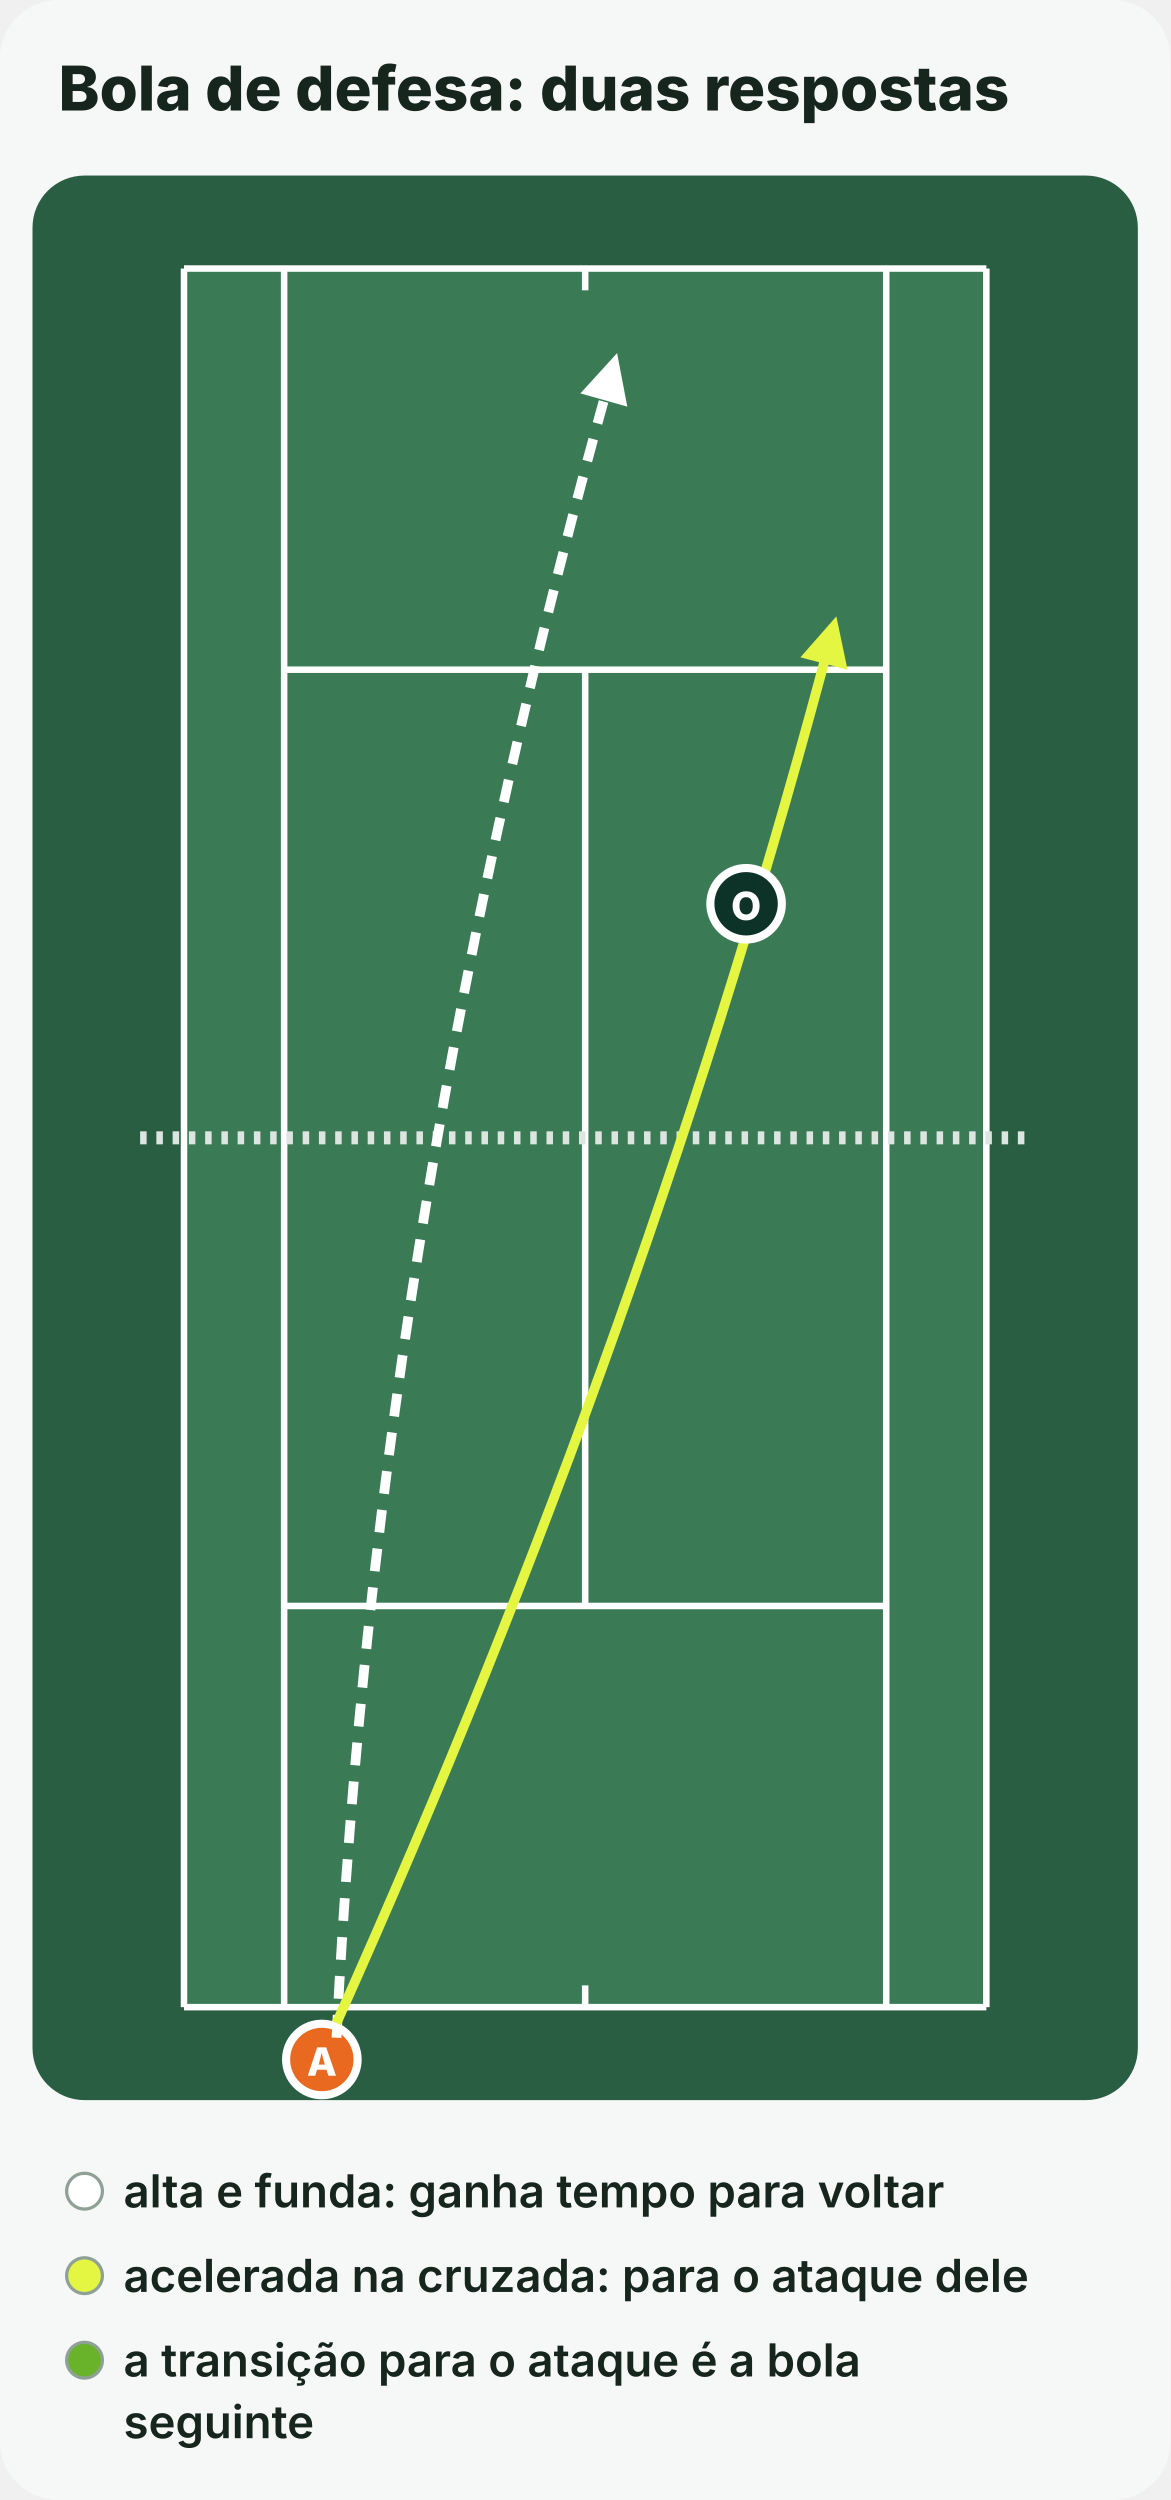
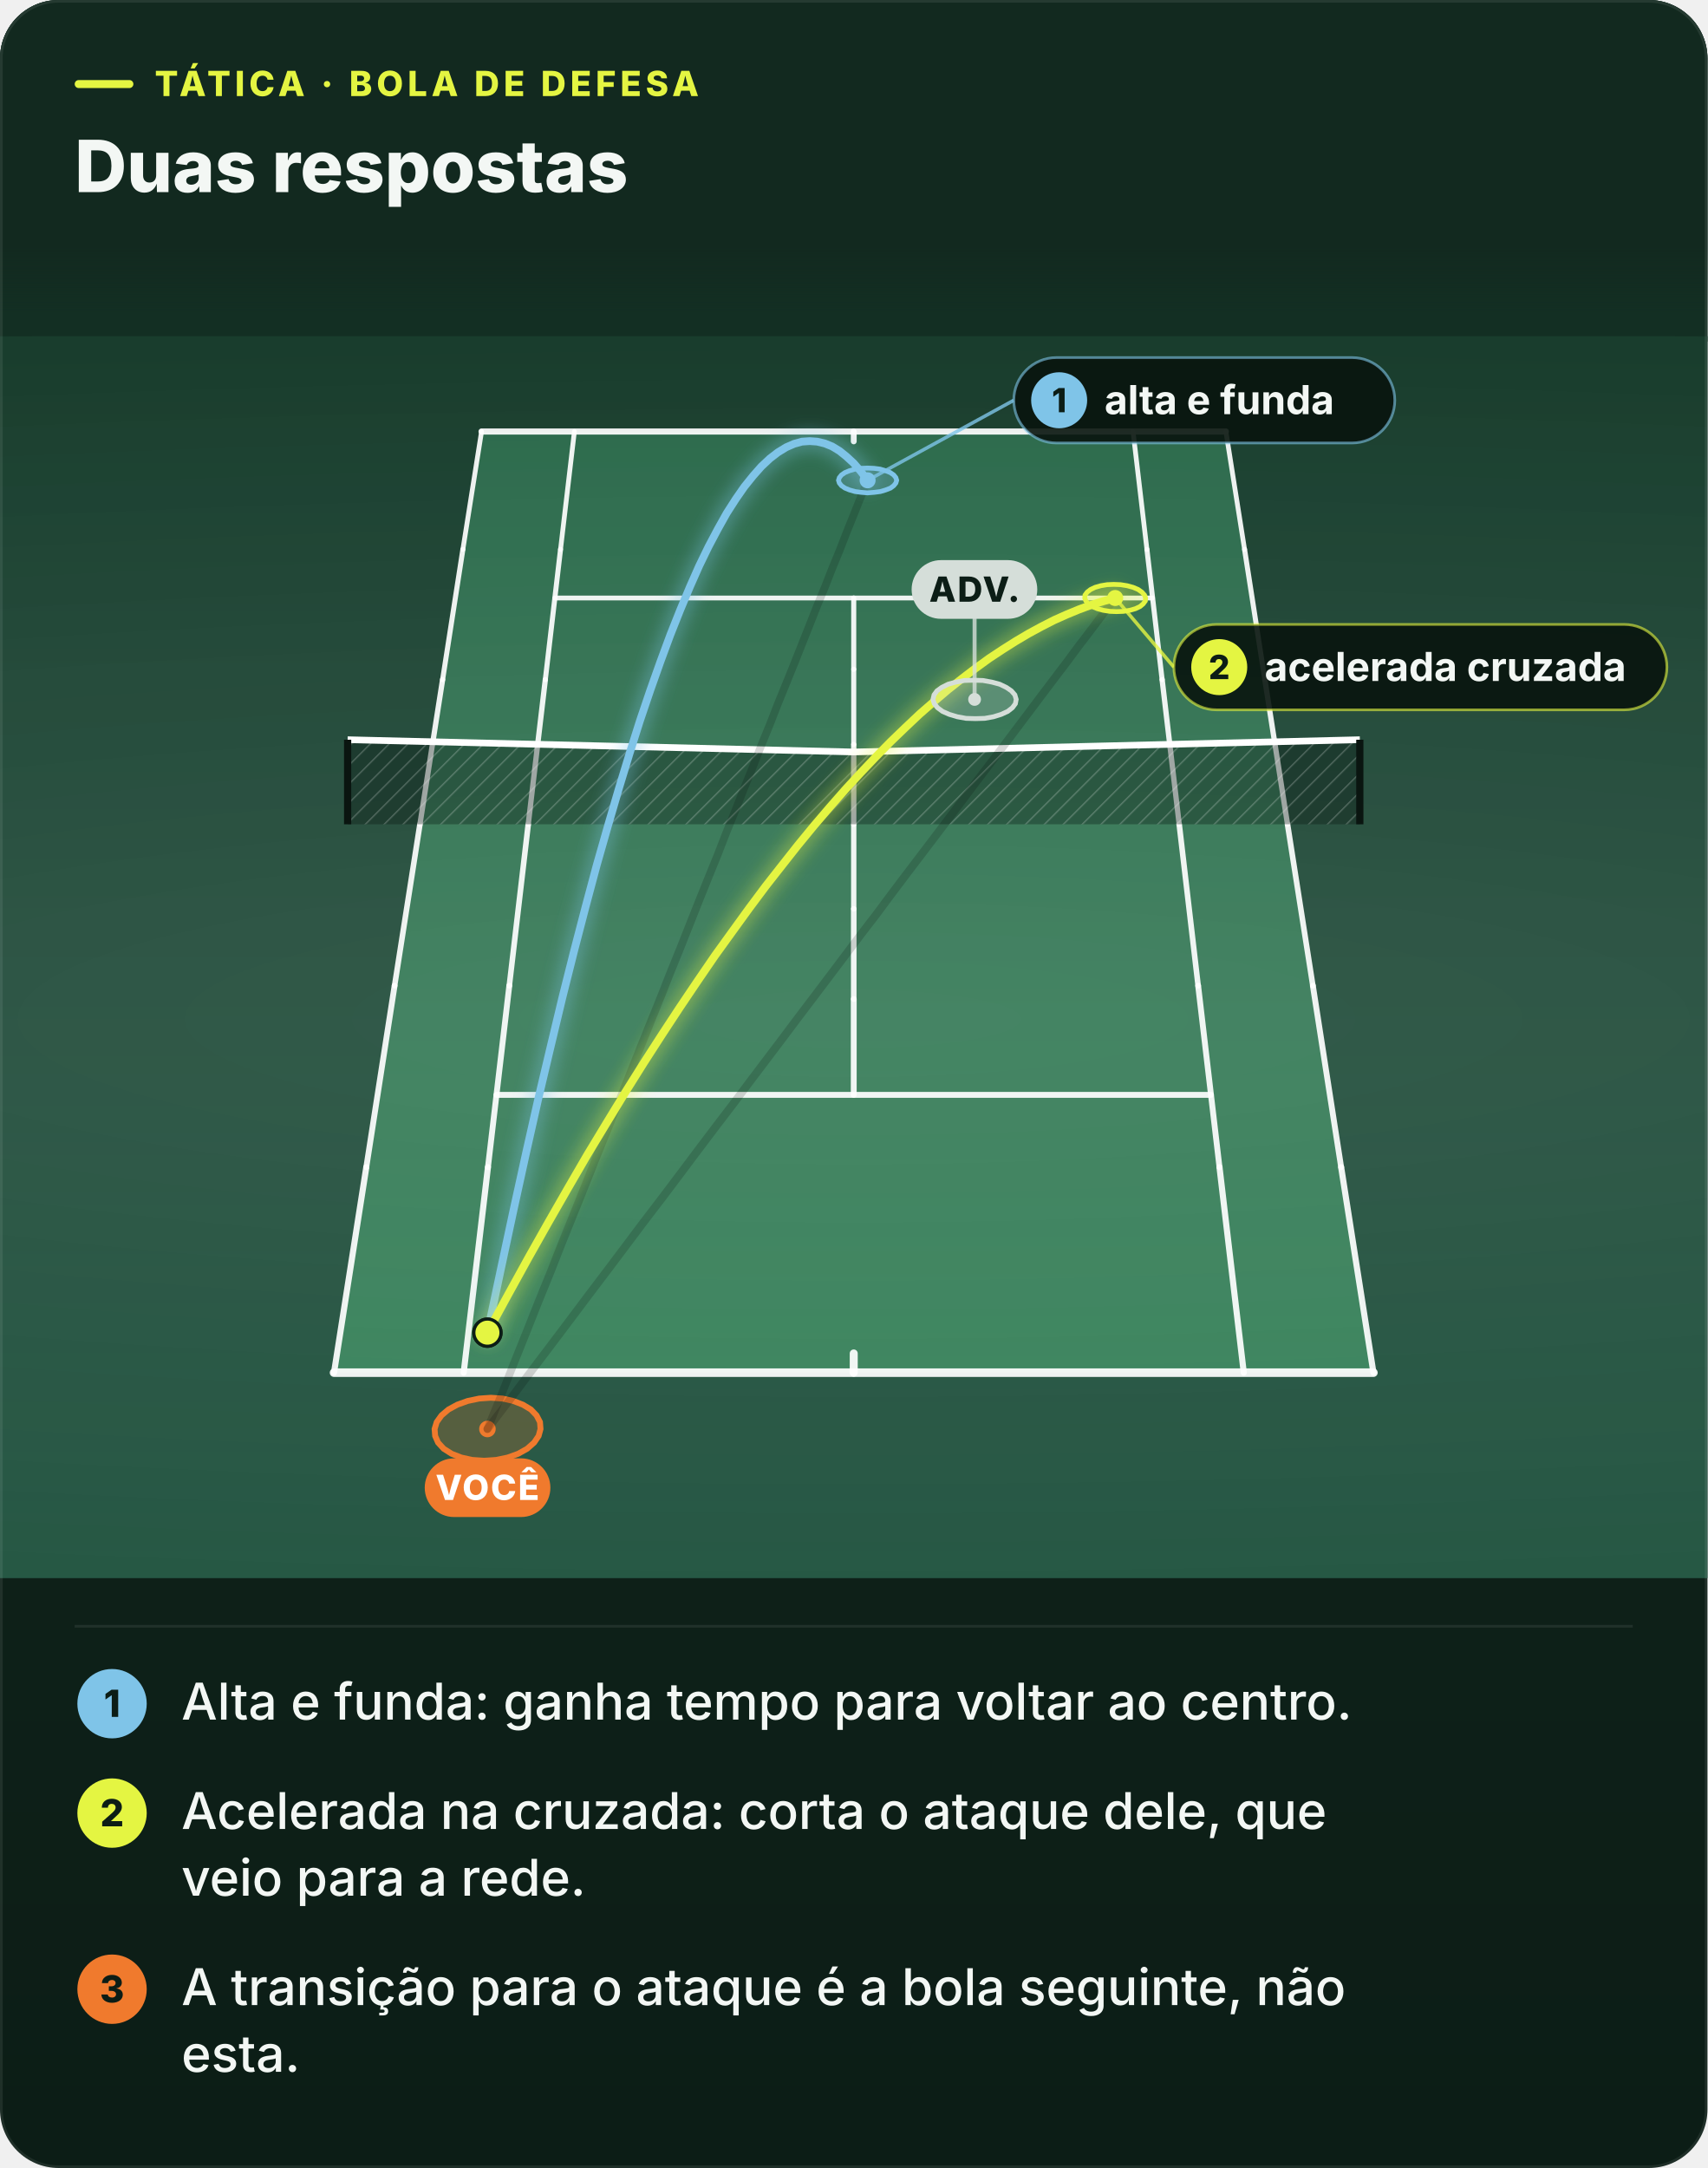
- <svg xmlns="http://www.w3.org/2000/svg" viewBox="0 0 360 769" width="360" height="769" role="img" aria-label="Bola de defesa: duas respostas" font-family="Inter, system-ui, -apple-system, Segoe UI, sans-serif">
+ <svg xmlns="http://www.w3.org/2000/svg" viewBox="0 0 640 812.442" width="640" height="812.442" role="img" aria-label="Duas respostas" font-family="Inter, -apple-system, BlinkMacSystemFont, Segoe UI, Roboto, system-ui, sans-serif">
  <defs>
-     <marker id="seta" viewBox="0 0 10 10" refX="8" refY="5" markerWidth="5" markerHeight="5" orient="auto-start-reverse">
-       <path d="M0 0L10 5L0 10z" fill="context-stroke" />
-     </marker>
+     <linearGradient id="gFundo" x1="0" y1="0" x2="0" y2="1">
+       <stop offset="0" stop-color="#12291F" />
+       <stop offset="1" stop-color="#0C1D16" />
+     </linearGradient>
+     <clipPath id="cCartao">
+       <rect width="640" height="812.442" rx="22" />
+     </clipPath>
+     <filter id="fBrilho" x="-50%" y="-50%" width="200%" height="200%">
+       <feGaussianBlur stdDeviation="3" />
+     </filter>
+     <linearGradient id="gSombraTopo" x1="0" y1="0" x2="0" y2="1">
+       <stop offset="0" stop-color="#12291F" />
+       <stop offset="1" stop-color="#12291F" stop-opacity="0" />
+     </linearGradient>
  </defs>
-   <rect width="360" height="769" rx="18" fill="#F6F8F7" />
-   <text x="18" y="34" font-size="19" font-weight="800" fill="#17251F">Bola de defesa: duas respostas</text>
-   <rect x="10" y="54" width="340" height="592" rx="16" fill="#2A5E43" />
-   <rect x="56.6" y="82.6" width="246.8" height="534.8" fill="#3A7B56" />
-   <line x1="56.6" y1="617.4" x2="303.4" y2="617.4" stroke="#fff" stroke-width="2" />
-   <line x1="56.6" y1="82.6" x2="303.4" y2="82.6" stroke="#fff" stroke-width="2" />
-   <line x1="56.6" y1="617.4" x2="56.6" y2="82.6" stroke="#fff" stroke-width="2" />
-   <line x1="303.4" y1="617.4" x2="303.4" y2="82.6" stroke="#fff" stroke-width="2" />
-   <line x1="87.4" y1="617.4" x2="87.4" y2="82.6" stroke="#fff" stroke-width="2" />
-   <line x1="272.6" y1="617.4" x2="272.6" y2="82.6" stroke="#fff" stroke-width="2" />
-   <line x1="87.4" y1="494" x2="272.6" y2="494" stroke="#fff" stroke-width="2" />
-   <line x1="87.4" y1="206" x2="272.6" y2="206" stroke="#fff" stroke-width="2" />
-   <line x1="180" y1="494" x2="180" y2="206" stroke="#fff" stroke-width="2" />
-   <line x1="180" y1="617.4" x2="180" y2="610.7" stroke="#fff" stroke-width="2" />
-   <line x1="180" y1="82.6" x2="180" y2="89.3" stroke="#fff" stroke-width="2" />
-   <line x1="43.1" y1="350" x2="316.9" y2="350" stroke="#DDE5E0" stroke-width="4" stroke-dasharray="2 3" />
-   <circle cx="99" cy="633.5" r="11" fill="#E8691F" stroke="#fff" stroke-width="2.5" />
-   <text x="99" y="638.5" font-size="12" font-weight="800" fill="#fff" text-anchor="middle">A</text>
-   <path d="M103.5 626.8 Q116.3 369.1 189 111.5" fill="none" stroke="#fff" stroke-width="3" stroke-dasharray="7 5" marker-end="url(#seta)" />
-   <path d="M103.5 622.3 Q200 407.4 256.5 192.5" fill="none" stroke="#E4F542" stroke-width="3" marker-end="url(#seta)" />
-   <circle cx="229.5" cy="278" r="11" fill="#0D3328" stroke="#fff" stroke-width="2.5" />
-   <text x="229.5" y="283" font-size="12" font-weight="800" fill="#fff" text-anchor="middle">O</text>
-   <circle cx="26" cy="674" r="5.5" fill="#fff" stroke="#8FA097" stroke-width="1" />
-   <text x="38" y="679" font-size="14" font-weight="600" fill="#17251F">alta e funda: ganha tempo para voltar</text>
-   <circle cx="26" cy="700" r="5.5" fill="#E4F542" stroke="#8FA097" stroke-width="1" />
-   <text x="38" y="705" font-size="14" font-weight="600" fill="#17251F">acelerada na cruzada: para o ataque dele</text>
-   <circle cx="26" cy="726" r="5.5" fill="#69B32A" stroke="#8FA097" stroke-width="1" />
-   <text x="38" y="731" font-size="14" font-weight="600" fill="#17251F">a transição para o ataque é a bola</text>
-   <text x="38" y="750" font-size="14" font-weight="600" fill="#17251F">seguinte</text>
+   <g clip-path="url(#cCartao)">
+     <rect width="640" height="812.442" fill="url(#gFundo)" />
+     <defs>
+       <linearGradient id="gFora" x1="0" y1="0" x2="0" y2="1">
+         <stop offset="0" stop-color="#173B2B" />
+         <stop offset="1" stop-color="#215440" />
+       </linearGradient>
+       <linearGradient id="gQuadra" x1="0" y1="0" x2="0" y2="1">
+         <stop offset="0" stop-color="#2A684A" />
+         <stop offset="1" stop-color="#358058" />
+       </linearGradient>
+       <radialGradient id="gLuz" cx=".5" cy=".55" r=".6">
+         <stop offset="0" stop-color="#fff" stop-opacity=".10" />
+         <stop offset="1" stop-color="#fff" stop-opacity="0" />
+       </radialGradient>
+       <pattern id="pRede" width="5" height="5" patternUnits="userSpaceOnUse" patternTransform="rotate(45)">
+         <line x1="0" y1="0" x2="0" y2="5" stroke="#fff" stroke-opacity=".22" stroke-width="1" />
+       </pattern>
+     </defs>
+     <rect width="640" height="128" fill="#132F23" />
+     <polygon points="-1018.4,591.4 1658.4,591.4 1186.5,126 -546.5,126" fill="url(#gFora)" />
+     <polygon points="125.2,514.4 514.8,514.4 459.5,161.7 180.5,161.7" fill="url(#gQuadra)" />
+     <polygon points="-1018.4,591.4 1658.4,591.4 1186.5,126 -546.5,126" fill="url(#gLuz)" />
+     <line x1="125.2" y1="514.4" x2="514.8" y2="514.4" stroke="rgba(255,255,255,.92)" stroke-width="3.2" stroke-linecap="round" />
+     <line x1="180.5" y1="161.7" x2="459.5" y2="161.7" stroke="rgba(255,255,255,.92)" stroke-width="2.3" stroke-linecap="round" />
+     <line x1="125.2" y1="514.4" x2="137.3" y2="437.4" stroke="rgba(255,255,255,.92)" stroke-width="2.3" stroke-linecap="round" />
+     <line x1="137.3" y1="437.4" x2="147.9" y2="369.4" stroke="rgba(255,255,255,.92)" stroke-width="2.2" stroke-linecap="round" />
+     <line x1="147.9" y1="369.4" x2="157.4" y2="308.9" stroke="rgba(255,255,255,.92)" stroke-width="2.1" stroke-linecap="round" />
+     <line x1="157.4" y1="308.9" x2="165.9" y2="254.7" stroke="rgba(255,255,255,.92)" stroke-width="2" stroke-linecap="round" />
+     <line x1="165.9" y1="254.7" x2="173.5" y2="205.9" stroke="rgba(255,255,255,.92)" stroke-width="1.9" stroke-linecap="round" />
+     <line x1="173.5" y1="205.9" x2="180.5" y2="161.7" stroke="rgba(255,255,255,.92)" stroke-width="1.8" stroke-linecap="round" />
+     <line x1="514.8" y1="514.4" x2="502.7" y2="437.4" stroke="rgba(255,255,255,.92)" stroke-width="2.3" stroke-linecap="round" />
+     <line x1="502.7" y1="437.4" x2="492.1" y2="369.4" stroke="rgba(255,255,255,.92)" stroke-width="2.2" stroke-linecap="round" />
+     <line x1="492.1" y1="369.4" x2="482.6" y2="308.9" stroke="rgba(255,255,255,.92)" stroke-width="2.1" stroke-linecap="round" />
+     <line x1="482.6" y1="308.9" x2="474.1" y2="254.7" stroke="rgba(255,255,255,.92)" stroke-width="2" stroke-linecap="round" />
+     <line x1="474.1" y1="254.7" x2="466.5" y2="205.9" stroke="rgba(255,255,255,.92)" stroke-width="1.9" stroke-linecap="round" />
+     <line x1="466.5" y1="205.9" x2="459.5" y2="161.7" stroke="rgba(255,255,255,.92)" stroke-width="1.8" stroke-linecap="round" />
+     <line x1="173.8" y1="514.4" x2="182.9" y2="437.4" stroke="rgba(255,255,255,.92)" stroke-width="2.3" stroke-linecap="round" />
+     <line x1="182.9" y1="437.4" x2="190.9" y2="369.4" stroke="rgba(255,255,255,.92)" stroke-width="2.2" stroke-linecap="round" />
+     <line x1="190.9" y1="369.4" x2="198" y2="308.9" stroke="rgba(255,255,255,.92)" stroke-width="2.1" stroke-linecap="round" />
+     <line x1="198" y1="308.9" x2="204.4" y2="254.7" stroke="rgba(255,255,255,.92)" stroke-width="2" stroke-linecap="round" />
+     <line x1="204.4" y1="254.7" x2="210.1" y2="205.9" stroke="rgba(255,255,255,.92)" stroke-width="1.9" stroke-linecap="round" />
+     <line x1="210.1" y1="205.9" x2="215.3" y2="161.7" stroke="rgba(255,255,255,.92)" stroke-width="1.8" stroke-linecap="round" />
+     <line x1="466.2" y1="514.4" x2="457.1" y2="437.4" stroke="rgba(255,255,255,.92)" stroke-width="2.3" stroke-linecap="round" />
+     <line x1="457.1" y1="437.4" x2="449.1" y2="369.4" stroke="rgba(255,255,255,.92)" stroke-width="2.2" stroke-linecap="round" />
+     <line x1="449.1" y1="369.4" x2="442" y2="308.9" stroke="rgba(255,255,255,.92)" stroke-width="2.1" stroke-linecap="round" />
+     <line x1="442" y1="308.9" x2="435.6" y2="254.7" stroke="rgba(255,255,255,.92)" stroke-width="2" stroke-linecap="round" />
+     <line x1="435.6" y1="254.7" x2="429.9" y2="205.9" stroke="rgba(255,255,255,.92)" stroke-width="1.9" stroke-linecap="round" />
+     <line x1="429.9" y1="205.9" x2="424.7" y2="161.7" stroke="rgba(255,255,255,.92)" stroke-width="1.8" stroke-linecap="round" />
+     <line x1="186.1" y1="410.3" x2="453.9" y2="410.3" stroke="rgba(255,255,255,.92)" stroke-width="2.2" stroke-linecap="round" />
+     <line x1="208" y1="224.1" x2="432" y2="224.1" stroke="rgba(255,255,255,.92)" stroke-width="1.8" stroke-linecap="round" />
+     <line x1="320" y1="410.3" x2="320" y2="374.4" stroke="rgba(255,255,255,.92)" stroke-width="2.2" stroke-linecap="round" />
+     <line x1="320" y1="374.4" x2="320" y2="340.6" stroke="rgba(255,255,255,.92)" stroke-width="2.1" stroke-linecap="round" />
+     <line x1="320" y1="340.6" x2="320" y2="308.9" stroke="rgba(255,255,255,.92)" stroke-width="2" stroke-linecap="round" />
+     <line x1="320" y1="308.9" x2="320" y2="279" stroke="rgba(255,255,255,.92)" stroke-width="2" stroke-linecap="round" />
+     <line x1="320" y1="279" x2="320" y2="250.8" stroke="rgba(255,255,255,.92)" stroke-width="1.9" stroke-linecap="round" />
+     <line x1="320" y1="250.8" x2="320" y2="224.1" stroke="rgba(255,255,255,.92)" stroke-width="1.9" stroke-linecap="round" />
+     <line x1="320" y1="514.4" x2="320" y2="507.2" stroke="rgba(255,255,255,.92)" stroke-width="3" stroke-linecap="round" />
+     <line x1="320" y1="161.7" x2="320" y2="165.4" stroke="rgba(255,255,255,.92)" stroke-width="2.2" stroke-linecap="round" />
+     <polygon points="130.3,308.9 509.7,308.9 509.7,277.2 320,281.8 130.3,277.2" fill="rgba(10,25,18,.35)" />
+     <polygon points="130.3,308.9 509.7,308.9 509.7,277.2 320,281.8 130.3,277.2" fill="url(#pRede)" />
+     <polyline points="130.3,277.2 320,281.8 509.7,277.2" fill="none" stroke="#fff" stroke-width="2.5" stroke-linejoin="round" />
+     <line x1="130.3" y1="308.9" x2="130.3" y2="277.2" stroke="#0A1510" stroke-width="2.7" />
+     <line x1="509.7" y1="308.9" x2="509.7" y2="277.2" stroke="#0A1510" stroke-width="2.7" />
+     <polygon points="202.6,535.5 202.4,532.9 201.1,530.4 199,528.2 196,526.4 192.4,525 188.4,524.1 184,523.8 179.6,524.1 175.3,525 171.4,526.4 168.1,528.2 165.5,530.4 163.7,532.9 162.9,535.5 163.1,538.1 164.2,540.6 166.3,542.9 169.3,544.8 172.9,546.2 177,547.1 181.5,547.4 186,547.1 190.3,546.2 194.2,544.8 197.6,542.9 200.2,540.6 201.9,538.1" fill="#F07A2D" fill-opacity=".22" stroke="#F07A2D" stroke-width="2.2" />
+     <circle cx="182.7" cy="535.5" r="3.1" fill="#F07A2D" />
+     <rect x="159.2" y="546.5" width="47.1" height="22" rx="11" fill="#F07A2D" />
+     <text x="182.7" y="562.1" font-size="13" font-weight="800" fill="#fff" letter-spacing="0.6" text-anchor="middle">VOCÊ</text>
+     <path d="M182.7 535.5 L187.7 523.3 L192.5 511.2 L197.2 499.5 L201.8 487.9 L206.4 476.6 L210.8 465.4 L215.2 454.5 L219.5 443.8 L223.7 433.2 L227.9 422.9 L232 412.7 L236 402.7 L239.9 392.9 L243.8 383.2 L247.6 373.8 L251.3 364.4 L255 355.3 L258.6 346.2 L262.1 337.4 L265.6 328.7 L269.1 320.1 L272.4 311.6 L275.8 303.3 L279 295.2 L282.3 287.1 L285.4 279.2 L288.6 271.4 L291.6 263.7 L294.7 256.1 L297.7 248.7 L300.6 241.4 L303.5 234.1 L306.3 227 L309.2 220 L311.9 213.1 L314.7 206.3 L317.3 199.6 L320 192.9 L322.6 186.4 L325.2 180" fill="none" stroke="#000" stroke-opacity=".16" stroke-width="2.9" stroke-linecap="round" />
+     <path d="M182.7 499.4 L187.7 475.8 L192.5 453.4 L197.2 432 L201.8 411.6 L206.4 392.2 L210.8 373.8 L215.2 356.3 L219.5 339.8 L223.7 324.1 L227.9 309.4 L232 295.4 L236 282.3 L239.9 270 L243.8 258.5 L247.6 247.8 L251.3 237.8 L255 228.5 L258.6 219.9 L262.1 212 L265.6 204.8 L269.1 198.2 L272.4 192.3 L275.8 187 L279 182.4 L282.3 178.3 L285.4 174.8 L288.6 171.8 L291.6 169.5 L294.7 167.6 L297.7 166.3 L300.6 165.5 L303.5 165.3 L306.3 165.5 L309.2 166.2 L311.9 167.3 L314.7 169 L317.3 171.1 L320 173.6 L322.6 176.6 L325.2 180" fill="none" stroke="#7FC4E8" stroke-opacity=".35" stroke-width="7.5" stroke-linecap="round" filter="url(#fBrilho)" />
+     <path d="M182.7 499.4 L187.7 475.8 L192.5 453.4 L197.2 432 L201.8 411.6 L206.4 392.2 L210.8 373.8 L215.2 356.3 L219.5 339.8 L223.7 324.1 L227.9 309.4 L232 295.4 L236 282.3 L239.9 270 L243.8 258.5 L247.6 247.8 L251.3 237.8 L255 228.5 L258.6 219.9 L262.1 212 L265.6 204.8 L269.1 198.2 L272.4 192.3 L275.8 187 L279 182.4 L282.3 178.3 L285.4 174.8 L288.6 171.8 L291.6 169.5 L294.7 167.6 L297.7 166.3 L300.6 165.5 L303.5 165.3 L306.3 165.5 L309.2 166.2 L311.9 167.3 L314.7 169 L317.3 171.1 L320 173.6 L322.6 176.6 L325.2 180" fill="none" stroke="#7FC4E8" stroke-width="2.9" stroke-linecap="round" />
+     <circle cx="182.7" cy="499.4" r="5.1" fill="#7FC4E8" stroke="#0C1D16" stroke-width="1.2" />
+     <polygon points="336.1,180 335.8,179 335,178 333.7,177.1 331.9,176.4 329.9,175.8 327.6,175.5 325.2,175.4 322.8,175.5 320.5,175.8 318.4,176.4 316.7,177.1 315.4,178 314.6,179 314.3,180 314.6,181 315.4,182 316.7,182.9 318.4,183.6 320.5,184.2 322.8,184.5 325.2,184.7 327.7,184.5 330,184.2 332,183.6 333.8,182.9 335,182 335.8,181" fill="#7FC4E8" fill-opacity=".25" stroke="#7FC4E8" stroke-width="1.8" />
+     <circle cx="325.2" cy="180" r="2.6" fill="#7FC4E8" />
+     <path d="M182.7 535.5 L190.5 525.3 L198.1 515.2 L205.6 505.3 L213 495.5 L220.2 485.9 L227.4 476.4 L234.4 467.1 L241.3 457.9 L248.2 448.9 L254.9 440 L261.5 431.2 L268 422.6 L274.5 414.1 L280.8 405.7 L287 397.5 L293.2 389.3 L299.2 381.3 L305.2 373.4 L311.1 365.6 L316.9 357.9 L322.6 350.3 L328.3 342.9 L333.8 335.5 L339.3 328.2 L344.7 321.1 L350.1 314 L355.4 307 L360.6 300.1 L365.7 293.3 L370.8 286.6 L375.8 280 L380.7 273.5 L385.6 267 L390.4 260.6 L395.1 254.4 L399.8 248.2 L404.4 242 L409 236 L413.5 230 L418 224.1" fill="none" stroke="#000" stroke-opacity=".16" stroke-width="3" stroke-linecap="round" />
+     <path d="M182.7 499.4 L190.5 485.1 L198.1 471.3 L205.6 458 L213 445.1 L220.2 432.7 L227.4 420.8 L234.4 409.3 L241.3 398.3 L248.2 387.6 L254.9 377.4 L261.5 367.6 L268 358.1 L274.5 349.1 L280.8 340.4 L287 332.1 L293.2 324.2 L299.2 316.6 L305.2 309.3 L311.1 302.4 L316.9 295.8 L322.6 289.6 L328.3 283.6 L333.8 278 L339.3 272.7 L344.7 267.6 L350.1 262.9 L355.4 258.4 L360.6 254.3 L365.7 250.4 L370.8 246.7 L375.8 243.4 L380.7 240.3 L385.6 237.4 L390.4 234.8 L395.1 232.4 L399.8 230.3 L404.4 228.4 L409 226.7 L413.5 225.3 L418 224.1" fill="none" stroke="#E4F542" stroke-opacity=".35" stroke-width="7.7" stroke-linecap="round" filter="url(#fBrilho)" />
+     <path d="M182.7 499.4 L190.5 485.1 L198.1 471.3 L205.6 458 L213 445.1 L220.2 432.7 L227.4 420.8 L234.4 409.3 L241.3 398.3 L248.2 387.6 L254.9 377.4 L261.5 367.6 L268 358.1 L274.5 349.1 L280.8 340.4 L287 332.1 L293.2 324.2 L299.2 316.6 L305.2 309.3 L311.1 302.4 L316.9 295.8 L322.6 289.6 L328.3 283.6 L333.8 278 L339.3 272.7 L344.7 267.6 L350.1 262.9 L355.4 258.4 L360.6 254.3 L365.7 250.4 L370.8 246.7 L375.8 243.4 L380.7 240.3 L385.6 237.4 L390.4 234.8 L395.1 232.4 L399.8 230.3 L404.4 228.4 L409 226.7 L413.5 225.3 L418 224.1" fill="none" stroke="#E4F542" stroke-width="3" stroke-linecap="round" />
+     <circle cx="182.7" cy="499.4" r="5.1" fill="#E4F542" stroke="#0C1D16" stroke-width="1.2" />
+     <polygon points="429.4,224.1 429,223 428,221.9 426.6,220.9 424.7,220.1 422.5,219.5 420,219.1 417.5,219 415,219.1 412.6,219.5 410.5,220.1 408.8,220.9 407.5,221.9 406.7,223 406.6,224.1 407,225.2 407.9,226.3 409.4,227.3 411.3,228.1 413.5,228.7 416,229.1 418.5,229.2 421.1,229.1 423.5,228.7 425.6,228.1 427.3,227.3 428.5,226.3 429.3,225.2" fill="#E4F542" fill-opacity=".25" stroke="#E4F542" stroke-width="1.8" />
+     <circle cx="418" cy="224.1" r="2.6" fill="#E4F542" />
+     <polygon points="380.9,262.1 380.4,260.4 379.1,258.9 377.2,257.6 374.7,256.4 371.7,255.6 368.4,255 365,254.9 361.5,255 358.3,255.6 355.4,256.4 353,257.6 351.2,258.9 350.1,260.4 349.7,262.1 350.2,263.7 351.4,265.2 353.3,266.6 355.8,267.7 358.8,268.6 362.1,269.2 365.6,269.3 369.1,269.2 372.4,268.6 375.3,267.7 377.7,266.6 379.5,265.2 380.6,263.7" fill="#D5DED9" fill-opacity=".22" stroke="#D5DED9" stroke-width="1.8" />
+     <circle cx="365.3" cy="262.1" r="2.4" fill="#D5DED9" />
+     <line x1="365.3" y1="262.1" x2="365.3" y2="230.9" stroke="#D5DED9" stroke-opacity=".8" stroke-width="1.5" />
+     <rect x="341.7" y="209.9" width="47.1" height="22" rx="11" fill="#D5DED9" />
+     <text x="365.3" y="225.5" font-size="13" font-weight="800" fill="#0C1D16" letter-spacing="0.6" text-anchor="middle">ADV.</text>
+     <line x1="325.2" y1="180" x2="380" y2="150" stroke="#7FC4E8" stroke-opacity=".8" stroke-width="1.3" />
+     <circle cx="325.2" cy="180" r="3" fill="#7FC4E8" />
+     <rect x="380" y="134" width="142.8" height="32" rx="16" fill="rgba(8,20,14,.9)" stroke="#7FC4E8" stroke-opacity=".6" />
+     <circle cx="397" cy="150" r="10.5" fill="#7FC4E8" />
+     <text x="397" y="154.5" font-size="12.5" font-weight="800" fill="#0C1D16" text-anchor="middle">1</text>
+     <text x="414" y="155.2" font-size="15" font-weight="700" fill="#F3F7F4">alta e funda</text>
+     <line x1="418" y1="224.1" x2="440" y2="250" stroke="#E4F542" stroke-opacity=".8" stroke-width="1.3" />
+     <circle cx="418" cy="224.1" r="3" fill="#E4F542" />
+     <rect x="440" y="234" width="184.8" height="32" rx="16" fill="rgba(8,20,14,.9)" stroke="#E4F542" stroke-opacity=".6" />
+     <circle cx="457" cy="250" r="10.5" fill="#E4F542" />
+     <text x="457" y="254.5" font-size="12.5" font-weight="800" fill="#0C1D16" text-anchor="middle">2</text>
+     <text x="474" y="255.2" font-size="15" font-weight="700" fill="#F3F7F4">acelerada cruzada</text>
+     <rect width="640" height="92" fill="#12291F" />
+     <rect y="92" width="640" height="26" fill="url(#gSombraTopo)" />
+     <rect x="28" y="30" width="22" height="3" rx="1.5" fill="#E4F542" />
+     <text x="58" y="36" font-size="13" font-weight="800" fill="#E4F542" letter-spacing="1.6">TÁTICA · BOLA DE DEFESA</text>
+     <text x="28" y="72" font-size="27" font-weight="800" fill="#F3F7F4">Duas respostas</text>
+     <line x1="28" y1="609.442" x2="612" y2="609.442" stroke="rgba(255,255,255,.08)" />
+     <circle cx="42" cy="638.442" r="13" fill="#7FC4E8" />
+     <text x="42" y="643.4" font-size="14" font-weight="800" fill="#0C1D16" text-anchor="middle">1</text>
+     <text x="68" y="644.4" font-size="19" font-weight="500" fill="#F3F7F4">Alta e funda: ganha tempo para voltar ao centro.</text>
+     <circle cx="42" cy="679.442" r="13" fill="#E4F542" />
+     <text x="42" y="684.4" font-size="14" font-weight="800" fill="#0C1D16" text-anchor="middle">2</text>
+     <text x="68" y="685.4" font-size="19" font-weight="500" fill="#F3F7F4">Acelerada na cruzada: corta o ataque dele, que</text>
+     <text x="68" y="710.4" font-size="19" font-weight="500" fill="#F3F7F4">veio para a rede.</text>
+     <circle cx="42" cy="745.442" r="13" fill="#F07A2D" />
+     <text x="42" y="750.4" font-size="14" font-weight="800" fill="#0C1D16" text-anchor="middle">3</text>
+     <text x="68" y="751.4" font-size="19" font-weight="500" fill="#F3F7F4">A transição para o ataque é a bola seguinte, não</text>
+     <text x="68" y="776.4" font-size="19" font-weight="500" fill="#F3F7F4">esta.</text>
+   </g>
+   <rect x=".5" y=".5" width="639" height="811.442" rx="21.5" fill="none" stroke="rgba(255,255,255,.08)" />
</svg>
